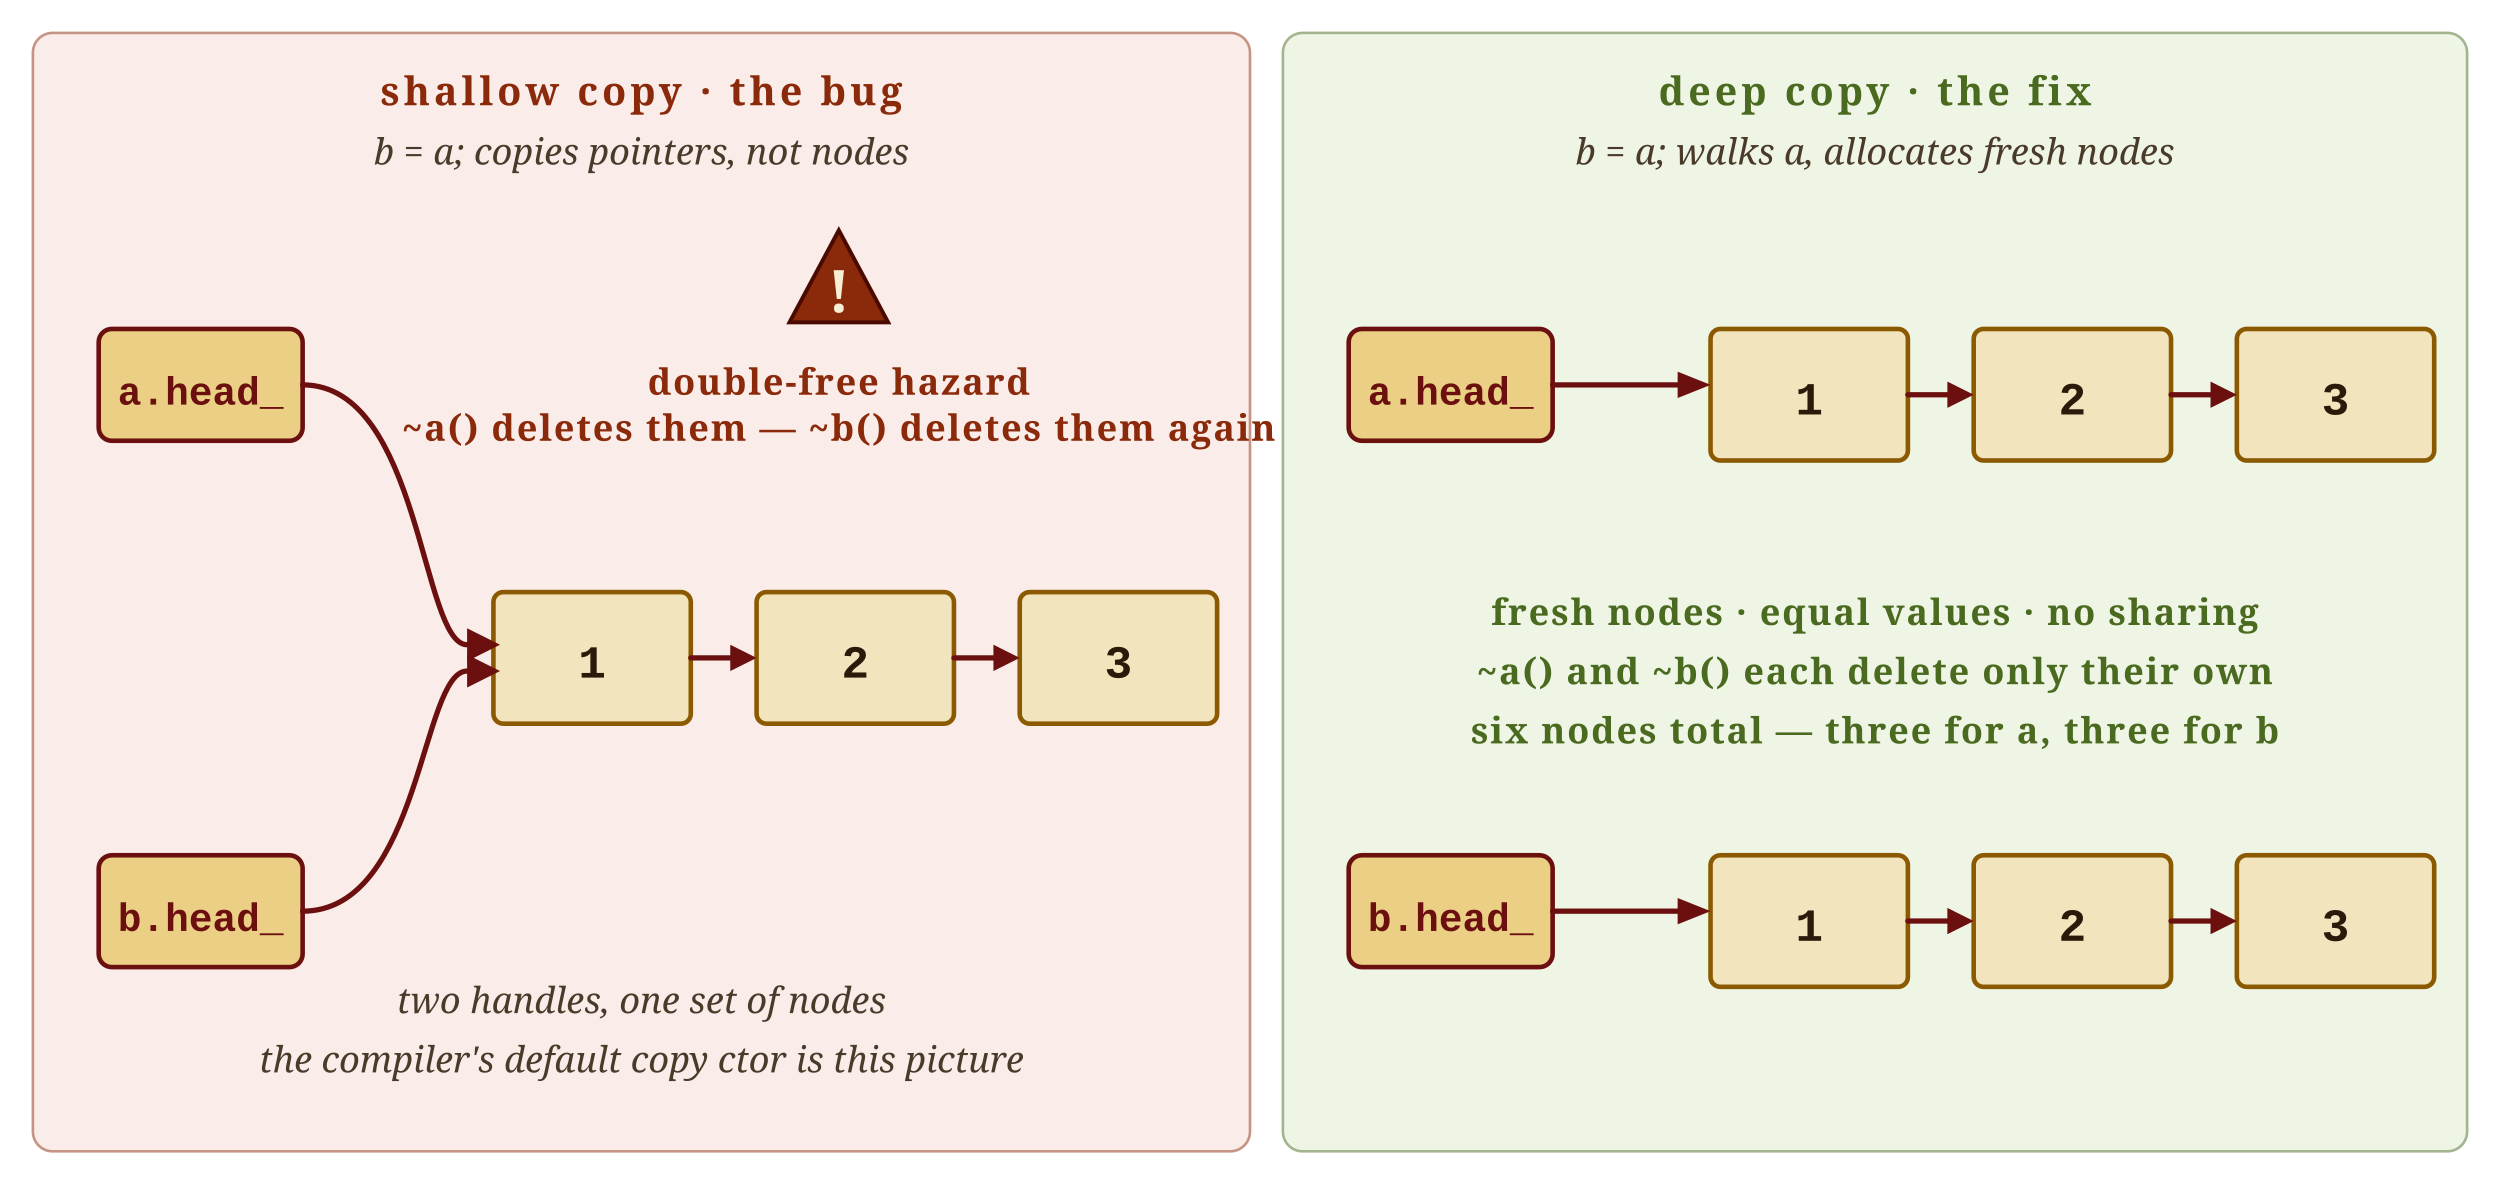
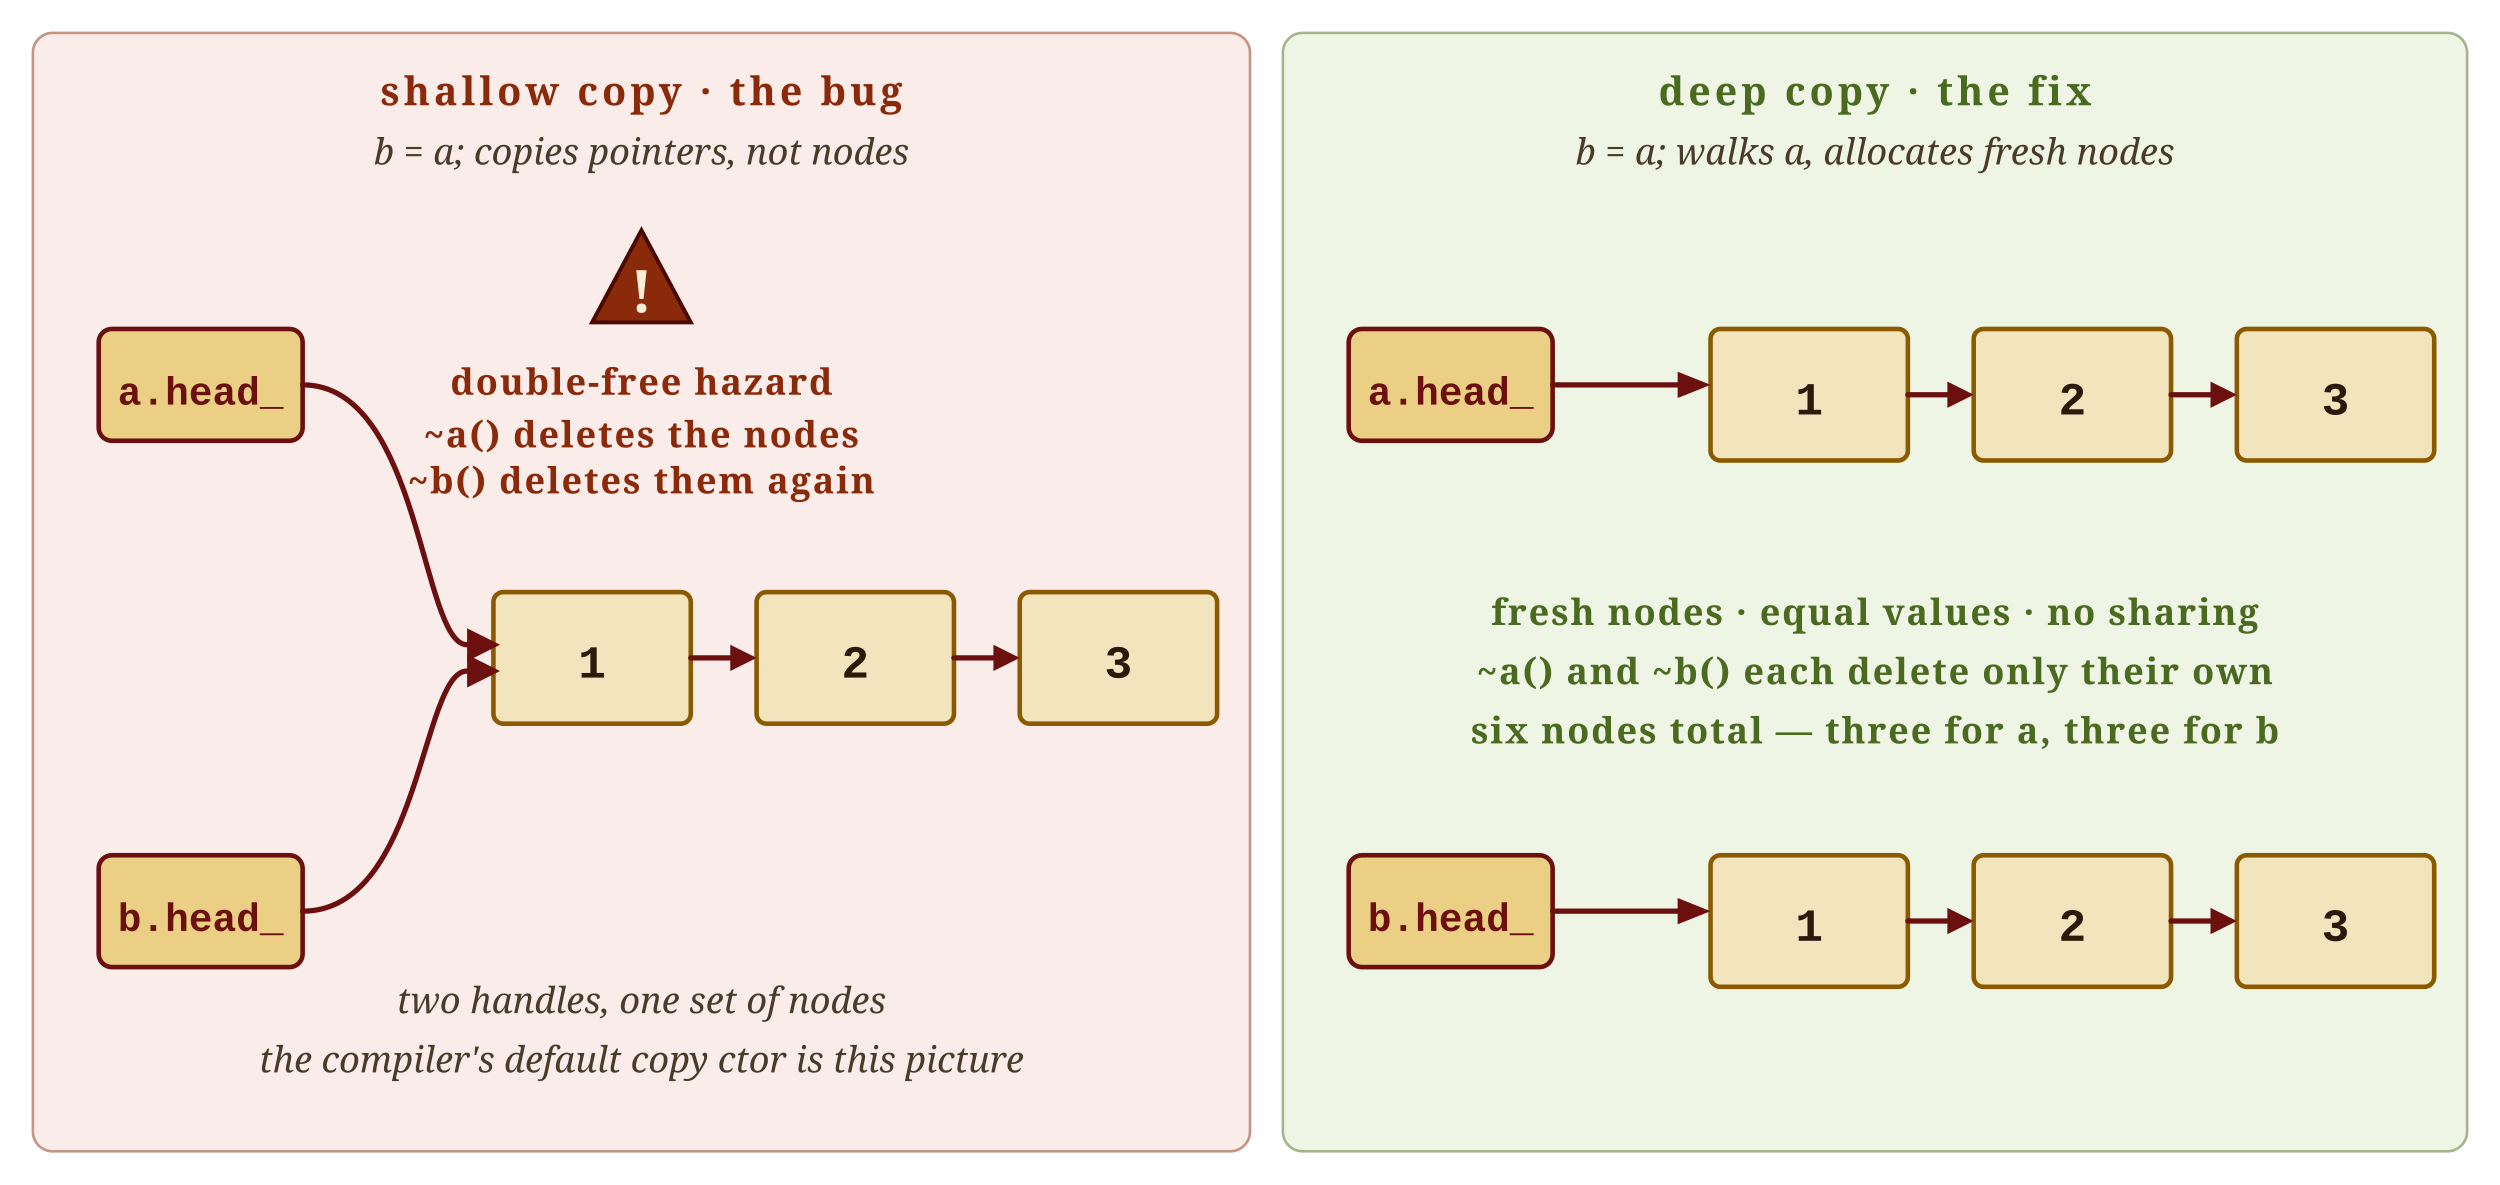
<svg xmlns="http://www.w3.org/2000/svg" viewBox="0 0 760 360" role="img" aria-labelledby="cp-title cp-desc">
  <style>
    .panel-bad   { fill: #f4d9d3; stroke: #8b2a0a; stroke-width: 0.8; opacity: 0.5; }
    .panel-good  { fill: #e0eccb; stroke: #4a6a1f; stroke-width: 0.8; opacity: 0.5; }
    .node-outer  { fill: #f2e4bc; stroke: #8b5a00; stroke-width: 1.4; }
    .head-pill   { fill: #eacf85; stroke: #6b0f0f; stroke-width: 1.4; }
    .arrow-line  { stroke: #6b0f0f; stroke-width: 1.6; fill: none; stroke-linecap: round; }
    .arrow-fill  { fill: #6b0f0f; }
    .danger      { fill: #8b2a0a; stroke: #4a0a00; stroke-width: 1.2; }
    .panel-title-bad  { font-family: Georgia, serif; font-size: 12px; fill: #8b2a0a; font-weight: 700; text-anchor: middle; text-transform: uppercase; letter-spacing: 0.10em; }
    .panel-title-good { font-family: Georgia, serif; font-size: 12px; fill: #4a6a1f; font-weight: 700; text-anchor: middle; text-transform: uppercase; letter-spacing: 0.10em; }
    .code        { font-family: Consolas, 'Courier New', monospace; font-size: 14px; fill: #2a1a0a; font-weight: 700; text-anchor: middle; }
    .code-pill   { font-family: Consolas, 'Courier New', monospace; font-size: 12px; fill: #6b0f0f; font-weight: 700; text-anchor: middle; }
    .code-bang   { font-family: Georgia, serif; font-size: 18px; fill: #f6efd5; font-weight: 700; text-anchor: middle; }
    .danger-text { font-family: Georgia, serif; font-size: 11px; fill: #8b2a0a; font-weight: 700; text-anchor: middle; letter-spacing: 0.05em; }
    .good-text   { font-family: Georgia, serif; font-size: 11px; fill: #4a6a1f; font-weight: 700; text-anchor: middle; letter-spacing: 0.05em; }
    .note        { font-family: Georgia, serif; font-size: 11px; fill: #4a3a2a; font-style: italic; text-anchor: middle; }
  </style>
  <rect class="panel-bad" x="10" y="10" width="370" height="340" rx="6" />
  <text class="panel-title-bad" x="195" y="32">shallow copy  ·  the bug</text>
  <text class="note" x="195" y="50">b = a;   copies pointers, not nodes</text>
  <rect class="head-pill" x="30" y="100" width="62" height="34" rx="4" />
  <text class="code-pill" x="61" y="123">a.head_</text>
  <rect class="head-pill" x="30" y="260" width="62" height="34" rx="4" />
  <text class="code-pill" x="61" y="283">b.head_</text>
  <rect class="node-outer" x="150" y="180" width="60" height="40" rx="3" />
  <text class="code" x="180" y="206">1</text>
  <rect class="node-outer" x="230" y="180" width="60" height="40" rx="3" />
  <text class="code" x="260" y="206">2</text>
  <rect class="node-outer" x="310" y="180" width="60" height="40" rx="3" />
  <text class="code" x="340" y="206">3</text>
  <line class="arrow-line" x1="210" y1="200" x2="222" y2="200" />
  <polygon class="arrow-fill" points="222,196 230,200 222,204" />
  <line class="arrow-line" x1="290" y1="200" x2="302" y2="200" />
  <polygon class="arrow-fill" points="302,196 310,200 302,204" />
  <path class="arrow-line" d="M 92 117 C 128 117, 128 196, 142 196" />
  <polygon class="arrow-fill" points="142,191 152,196 142,201" />
  <path class="arrow-line" d="M 92 277 C 128 277, 128 204, 142 204" />
  <polygon class="arrow-fill" points="142,199 152,204 142,209" />
-   <polygon class="danger" points="240,98 270,98 255,70" />
-   <text class="code-bang" x="255" y="95">!</text>
-   <text class="danger-text" x="255" y="120">double-free hazard</text>
-   <text class="danger-text" x="255" y="134">~a() deletes them — ~b() deletes them again</text>
+   <polygon class="danger" points="180,98 210,98 195,70" />
+   <text class="code-bang" x="195" y="95">!</text>
+   <text class="danger-text" x="195" y="120">double-free hazard</text>
+   <text class="danger-text" x="195" y="136">~a() deletes the nodes</text>
+   <text class="danger-text" x="195" y="150">~b() deletes them again</text>
  <text class="note" x="195" y="308">two handles, one set of nodes</text>
  <text class="note" x="195" y="326">the compiler's default copy ctor is this picture</text>
  <rect class="panel-good" x="390" y="10" width="360" height="340" rx="6" />
  <text class="panel-title-good" x="570" y="32">deep copy  ·  the fix</text>
  <text class="note" x="570" y="50">b = a;   walks a, allocates fresh nodes</text>
  <rect class="head-pill" x="410" y="100" width="62" height="34" rx="4" />
  <text class="code-pill" x="441" y="123">a.head_</text>
  <rect class="node-outer" x="520" y="100" width="60" height="40" rx="3" />
  <text class="code" x="550" y="126">1</text>
  <rect class="node-outer" x="600" y="100" width="60" height="40" rx="3" />
  <text class="code" x="630" y="126">2</text>
  <rect class="node-outer" x="680" y="100" width="60" height="40" rx="3" />
  <text class="code" x="710" y="126">3</text>
  <line class="arrow-line" x1="580" y1="120" x2="592" y2="120" />
  <polygon class="arrow-fill" points="592,116 600,120 592,124" />
  <line class="arrow-line" x1="660" y1="120" x2="672" y2="120" />
  <polygon class="arrow-fill" points="672,116 680,120 672,124" />
  <line class="arrow-line" x1="472" y1="117" x2="510" y2="117" />
  <polygon class="arrow-fill" points="510,113 520,117 510,121" />
  <rect class="head-pill" x="410" y="260" width="62" height="34" rx="4" />
  <text class="code-pill" x="441" y="283">b.head_</text>
  <rect class="node-outer" x="520" y="260" width="60" height="40" rx="3" />
  <text class="code" x="550" y="286">1</text>
  <rect class="node-outer" x="600" y="260" width="60" height="40" rx="3" />
  <text class="code" x="630" y="286">2</text>
  <rect class="node-outer" x="680" y="260" width="60" height="40" rx="3" />
  <text class="code" x="710" y="286">3</text>
  <line class="arrow-line" x1="580" y1="280" x2="592" y2="280" />
  <polygon class="arrow-fill" points="592,276 600,280 592,284" />
  <line class="arrow-line" x1="660" y1="280" x2="672" y2="280" />
  <polygon class="arrow-fill" points="672,276 680,280 672,284" />
  <line class="arrow-line" x1="472" y1="277" x2="510" y2="277" />
  <polygon class="arrow-fill" points="510,273 520,277 510,281" />
  <text class="good-text" x="570" y="190">fresh nodes  ·  equal values  ·  no sharing</text>
  <text class="good-text" x="570" y="208">~a() and ~b() each delete only their own</text>
  <text class="good-text" x="570" y="226">six nodes total — three for a, three for b</text>
</svg>
